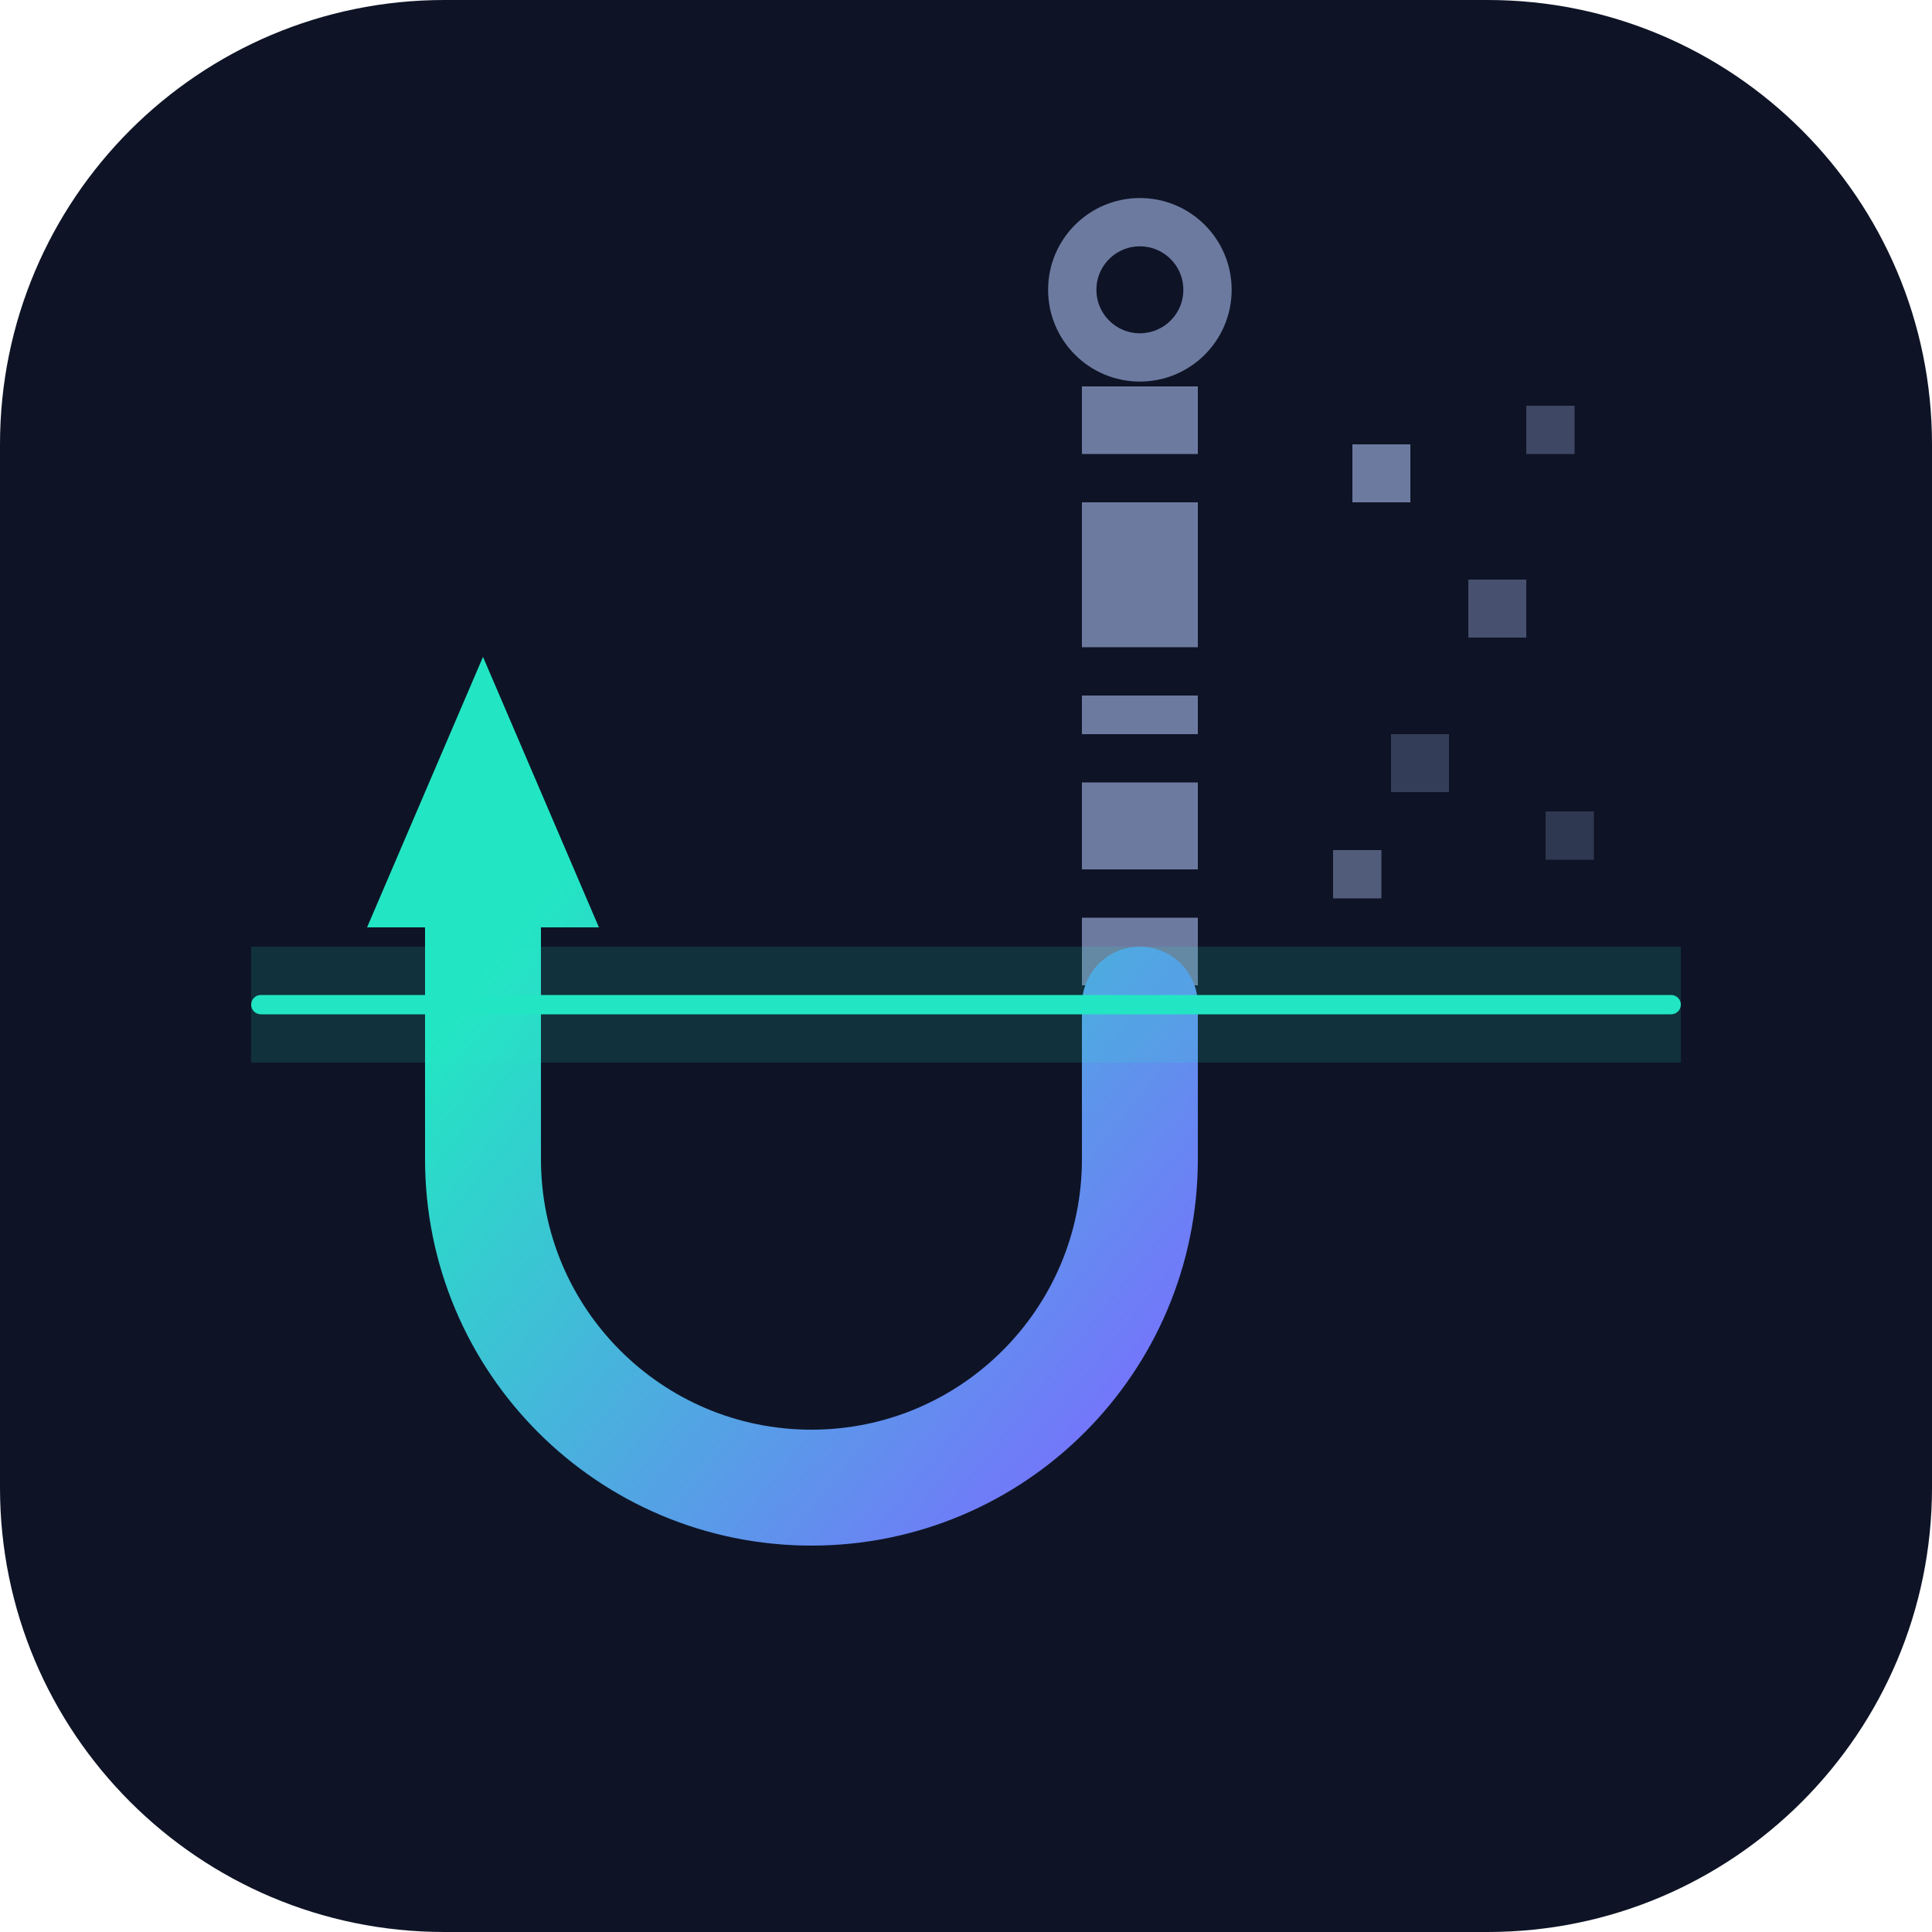
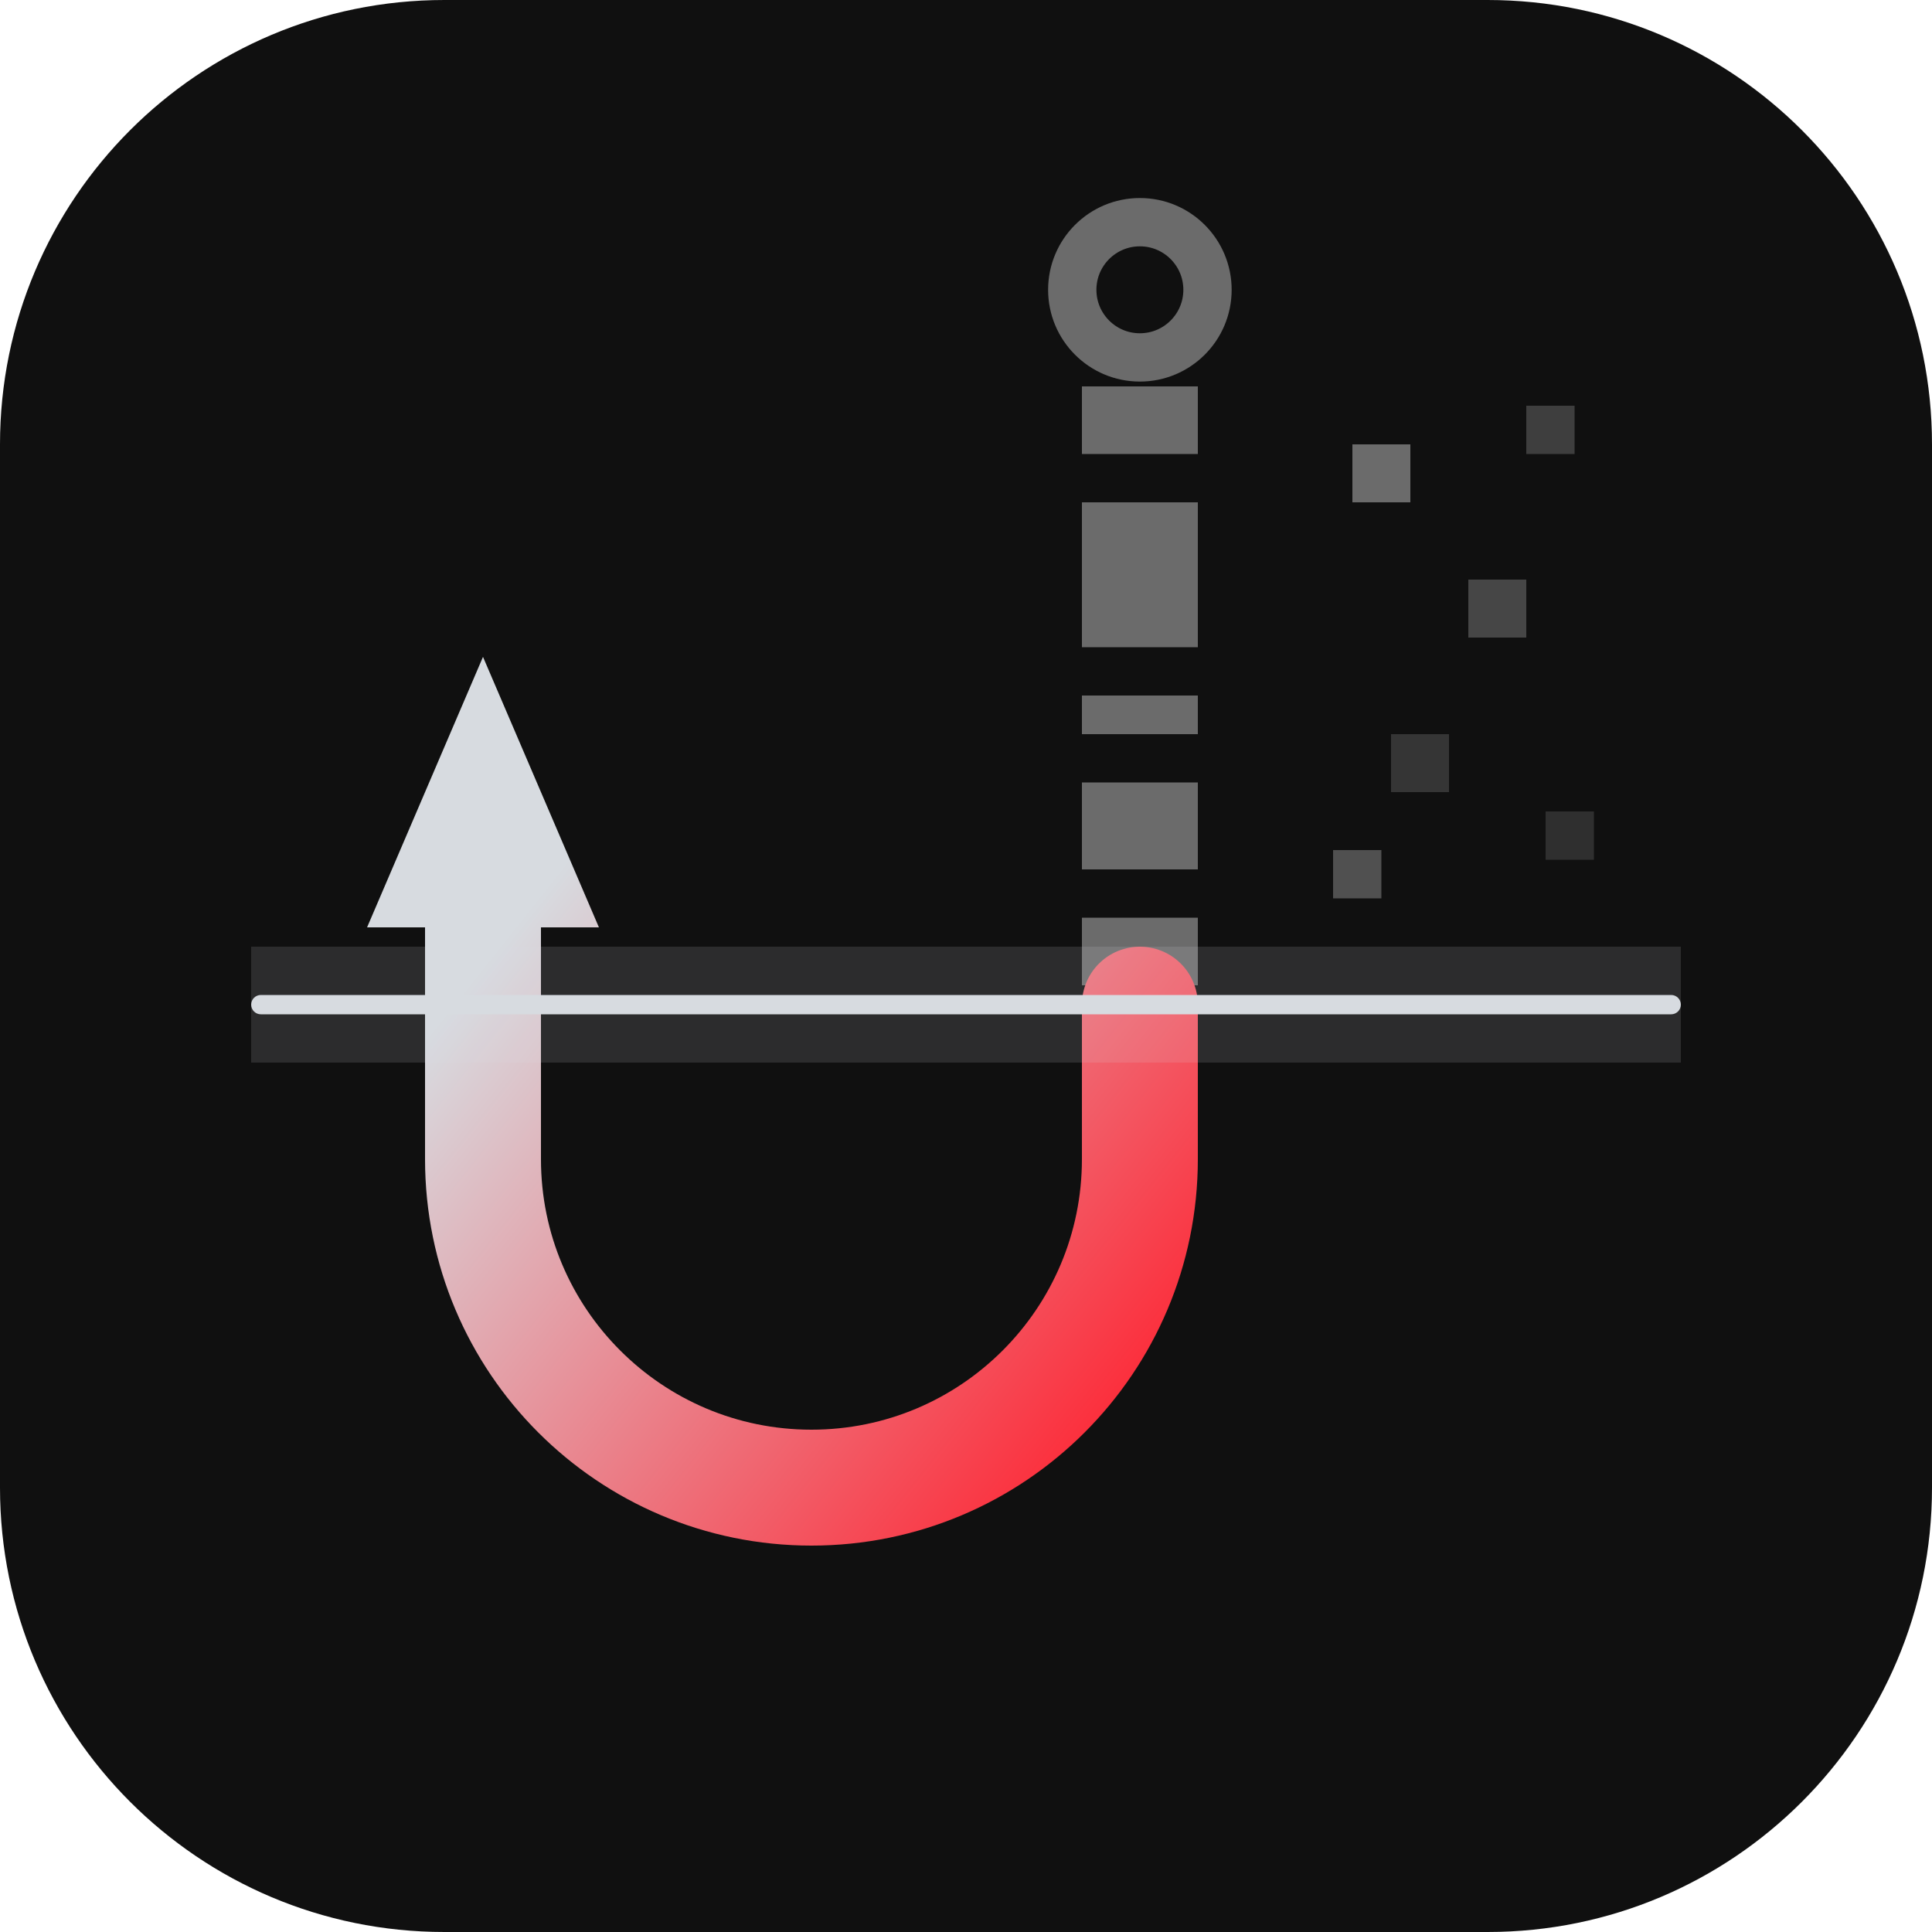
<svg xmlns="http://www.w3.org/2000/svg" viewBox="0 0 200 200">
  <defs>
    <linearGradient id="g1" gradientUnits="userSpaceOnUse" x1="50" y1="100" x2="118" y2="154">
-       <stop offset="0" stop-color="#22E6C3" />
-       <stop offset="1" stop-color="#7B6CFF" />
+       <stop offset="0" stop-color="#d7dbe0" />
+       <stop offset="1" stop-color="#ff1f2d" />
    </linearGradient>
  </defs>
-   <rect width="200" height="200" rx="46" fill="#0E1426" />
+   <rect width="200" height="200" rx="46" fill="#101010" />
  <g id="mark">
-     <circle cx="118" cy="30" r="7" fill="none" stroke="#6D7AA0" stroke-width="5" />
-     <path d="M118 40V104" fill="none" stroke="#6D7AA0" stroke-width="12" stroke-dasharray="7 5 15 5 4 5 9 5" />
+     <circle cx="118" cy="30" r="7" fill="none" stroke="#6b6b6b" stroke-width="5" />
+     <path d="M118 40V104" fill="none" stroke="#6b6b6b" stroke-width="12" stroke-dasharray="7 5 15 5 4 5 9 5" />
    <path d="M118 104V120A34 34 0 0 1 50 120V94" fill="none" stroke="url(#g1)" stroke-width="12" stroke-linecap="round" />
    <path d="M38 96L50 68L62 96Z" fill="url(#g1)" />
-     <rect x="26" y="98" width="148" height="12" fill="#22E6C3" opacity="0.14" />
-     <rect x="26" y="103" width="148" height="2" rx="1" fill="#22E6C3" />
-     <rect x="140" y="46" width="6" height="6" fill="#6D7AA0" />
-     <rect x="152" y="60" width="6" height="6" fill="#6D7AA0" opacity="0.6" />
-     <rect x="144" y="76" width="6" height="6" fill="#6D7AA0" opacity="0.4" />
-     <rect x="158" y="42" width="5" height="5" fill="#6D7AA0" opacity="0.5" />
-     <rect x="138" y="88" width="5" height="5" fill="#6D7AA0" opacity="0.7" />
-     <rect x="160" y="84" width="5" height="5" fill="#6D7AA0" opacity="0.35" />
+     <rect x="26" y="98" width="148" height="12" fill="#d7dbe0" opacity="0.14" />
+     <rect x="26" y="103" width="148" height="2" rx="1" fill="#d7dbe0" />
+     <rect x="140" y="46" width="6" height="6" fill="#6b6b6b" />
+     <rect x="152" y="60" width="6" height="6" fill="#6b6b6b" opacity="0.6" />
+     <rect x="144" y="76" width="6" height="6" fill="#6b6b6b" opacity="0.4" />
+     <rect x="158" y="42" width="5" height="5" fill="#6b6b6b" opacity="0.5" />
+     <rect x="138" y="88" width="5" height="5" fill="#6b6b6b" opacity="0.7" />
+     <rect x="160" y="84" width="5" height="5" fill="#6b6b6b" opacity="0.35" />
  </g>
</svg>
